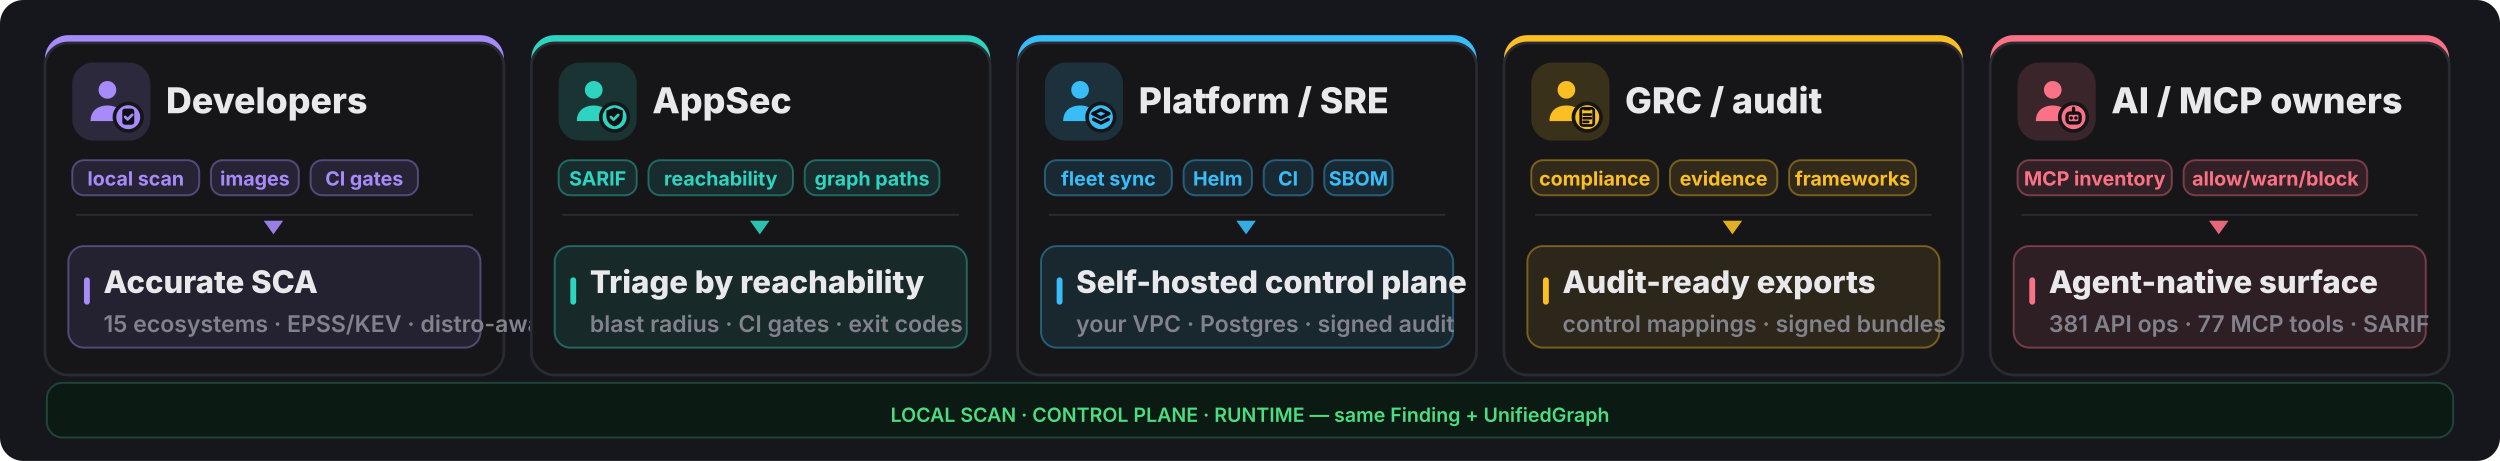
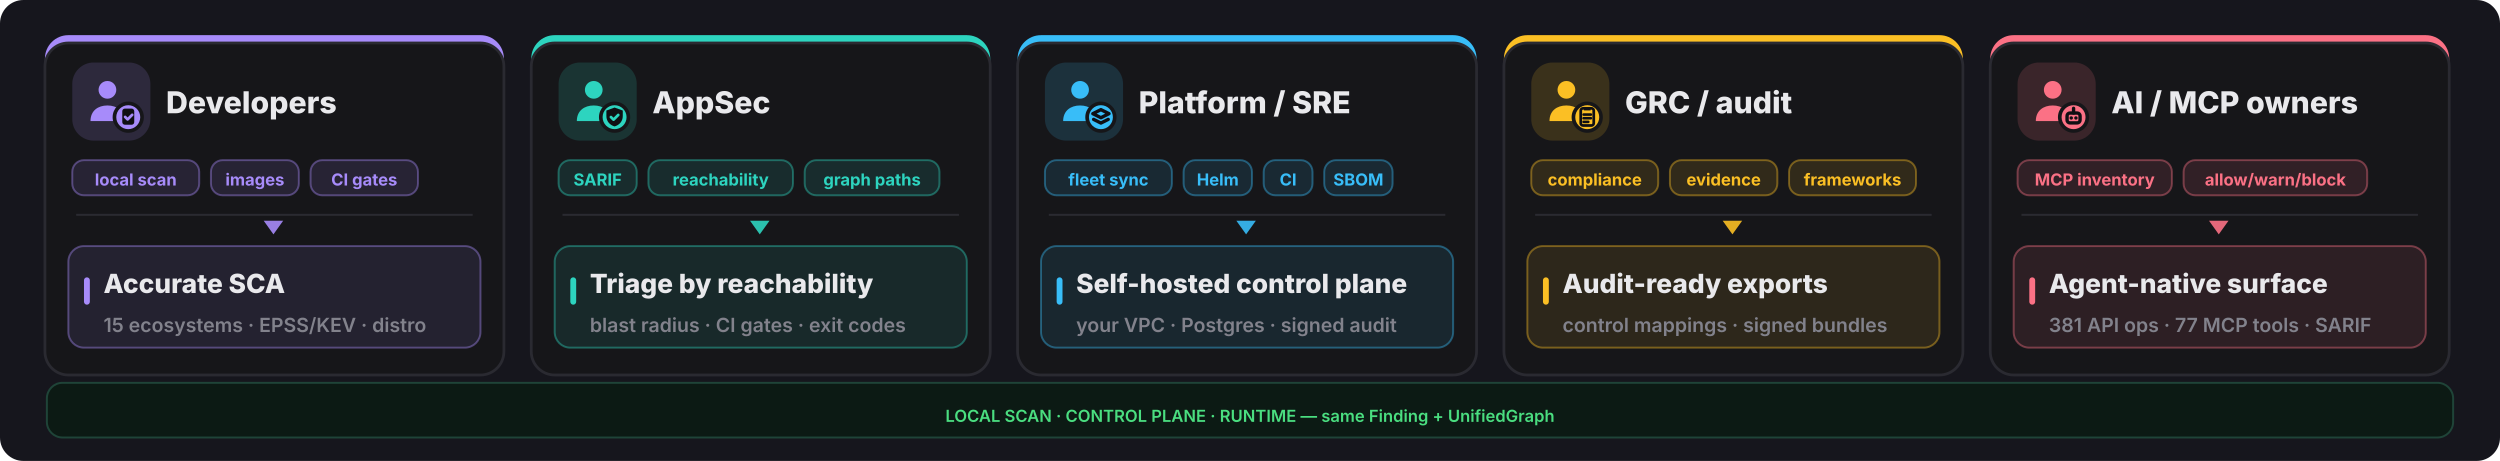
<svg xmlns="http://www.w3.org/2000/svg" width="1280" height="236" viewBox="0 0 1280 236" fill="none">
  <rect width="1280" height="236" rx="12" fill="#16161d" />
  <rect x="23" y="18" width="235" height="174" rx="12" fill="#a78bfa" />
  <rect x="23" y="22" width="235" height="170" rx="12" fill="#161619" stroke="#2a2a31" stroke-width="1.4" />
  <rect x="37" y="32" width="40" height="40" rx="11" fill="#a78bfa" opacity="0.16" />
  <g transform="translate(41,36) scale(1.333333)">
    <circle cx="10.5" cy="7.5" r="3.4" fill="#a78bfa" />
    <path d="M4 19.5c0-4 2.9-6 6.5-6s6.5 2 6.5 6z" fill="#a78bfa" />
    <circle cx="18.5" cy="18" r="6" fill="#161619" />
    <circle cx="18.5" cy="18" r="4.6" fill="#a78bfa" />
    <g fill="none" stroke="#0f0f13" stroke-width="1.3" stroke-linecap="round" stroke-linejoin="round">
      <rect x="16.2" y="14.7" width="4.6" height="6.2" rx="1" fill="#0f0f13" stroke="none" />
      <path d="M17.3 17.9l.95.95 1.75-1.75" stroke="#a78bfa" stroke-width="1.05" />
    </g>
  </g>
-   <text x="85" y="58" font-family="Inter,system-ui,sans-serif" font-size="18.29" font-weight="800" fill="#e9e9ec">Developers</text>
+   <text x="85" y="58" font-family="Inter,system-ui,sans-serif" font-size="15.5" font-weight="800" fill="#e9e9ec">Developers</text>
  <rect x="37" y="82" width="65" height="18" rx="6" fill="#a78bfa" fill-opacity="0.12" stroke="#a78bfa" stroke-opacity="0.4" />
-   <text x="69.5" y="95" text-anchor="middle" font-family="Inter,system-ui,sans-serif" font-size="10.03" font-weight="700" fill="#a78bfa">local scan</text>
+   <text x="69.5" y="95" text-anchor="middle" font-family="Inter,system-ui,sans-serif" font-size="8.5" font-weight="700" fill="#a78bfa">local scan</text>
  <rect x="108" y="82" width="45" height="18" rx="6" fill="#a78bfa" fill-opacity="0.12" stroke="#a78bfa" stroke-opacity="0.4" />
-   <text x="130.5" y="95" text-anchor="middle" font-family="Inter,system-ui,sans-serif" font-size="10.03" font-weight="700" fill="#a78bfa">images</text>
+   <text x="130.5" y="95" text-anchor="middle" font-family="Inter,system-ui,sans-serif" font-size="8.5" font-weight="700" fill="#a78bfa">images</text>
  <rect x="159" y="82" width="55" height="18" rx="6" fill="#a78bfa" fill-opacity="0.12" stroke="#a78bfa" stroke-opacity="0.4" />
-   <text x="186.5" y="95" text-anchor="middle" font-family="Inter,system-ui,sans-serif" font-size="10.03" font-weight="700" fill="#a78bfa">CI gates</text>
+   <text x="186.5" y="95" text-anchor="middle" font-family="Inter,system-ui,sans-serif" font-size="8.5" font-weight="700" fill="#a78bfa">CI gates</text>
  <line x1="39" y1="110" x2="242" y2="110" stroke="#2a2a31" stroke-width="1" />
  <polygon points="140,120 135,113 145,113" fill="#a78bfa" opacity="0.9" />
  <rect x="35" y="126" width="211" height="52" rx="8" fill="#a78bfa" opacity="0.10" />
  <rect x="35" y="126" width="211" height="52" rx="8" fill="none" stroke="#a78bfa" opacity="0.4" />
  <rect x="43" y="142" width="3" height="14" rx="1.5" fill="#a78bfa" />
-   <text x="53" y="150" font-family="Inter,system-ui,sans-serif" font-size="15.93" font-weight="800" fill="#e9e9ec">Accurate SCA</text>
-   <text x="53" y="170" font-family="Inter,system-ui,sans-serif" font-size="11.8" font-weight="600" fill="#82828c">15 ecosystems · EPSS/KEV · distro-aware</text>
+   <text x="53" y="150" font-family="Inter,system-ui,sans-serif" font-size="13.5" font-weight="800" fill="#e9e9ec">Accurate SCA</text>
+   <text x="53" y="170" font-family="Inter,system-ui,sans-serif" font-size="10.0" font-weight="600" fill="#82828c">15 ecosystems · EPSS/KEV · distro</text>
  <rect x="272" y="18" width="235" height="174" rx="12" fill="#2dd4bf" />
  <rect x="272" y="22" width="235" height="170" rx="12" fill="#161619" stroke="#2a2a31" stroke-width="1.4" />
  <rect x="286" y="32" width="40" height="40" rx="11" fill="#2dd4bf" opacity="0.16" />
  <g transform="translate(290,36) scale(1.333333)">
    <circle cx="10.5" cy="7.5" r="3.4" fill="#2dd4bf" />
    <path d="M4 19.5c0-4 2.9-6 6.5-6s6.5 2 6.5 6z" fill="#2dd4bf" />
    <circle cx="18.5" cy="18" r="6" fill="#161619" />
    <circle cx="18.5" cy="18" r="4.6" fill="#2dd4bf" />
    <g fill="none" stroke="#0f0f13" stroke-width="1.3" stroke-linecap="round" stroke-linejoin="round">
      <path d="M18.5 14.3l3.15 1.15v2.1c0 2.1-1.4 3.5-3.15 4-1.75-.5-3.15-1.9-3.15-4v-2.1z" fill="#0f0f13" stroke="none" />
      <path d="M17.1 17.95l1 1 1.8-1.8" stroke="#2dd4bf" stroke-width="1.05" />
    </g>
  </g>
-   <text x="334" y="58" font-family="Inter,system-ui,sans-serif" font-size="18.29" font-weight="800" fill="#e9e9ec">AppSec</text>
+   <text x="334" y="58" font-family="Inter,system-ui,sans-serif" font-size="15.5" font-weight="800" fill="#e9e9ec">AppSec</text>
  <rect x="286" y="82" width="40" height="18" rx="6" fill="#2dd4bf" fill-opacity="0.12" stroke="#2dd4bf" stroke-opacity="0.4" />
-   <text x="306.0" y="95" text-anchor="middle" font-family="Inter,system-ui,sans-serif" font-size="10.03" font-weight="700" fill="#2dd4bf">SARIF</text>
+   <text x="306.0" y="95" text-anchor="middle" font-family="Inter,system-ui,sans-serif" font-size="8.5" font-weight="700" fill="#2dd4bf">SARIF</text>
  <rect x="332" y="82" width="74" height="18" rx="6" fill="#2dd4bf" fill-opacity="0.12" stroke="#2dd4bf" stroke-opacity="0.4" />
-   <text x="369.0" y="95" text-anchor="middle" font-family="Inter,system-ui,sans-serif" font-size="10.03" font-weight="700" fill="#2dd4bf">reachability</text>
+   <text x="369.0" y="95" text-anchor="middle" font-family="Inter,system-ui,sans-serif" font-size="8.5" font-weight="700" fill="#2dd4bf">reachability</text>
  <rect x="412" y="82" width="69" height="18" rx="6" fill="#2dd4bf" fill-opacity="0.12" stroke="#2dd4bf" stroke-opacity="0.4" />
-   <text x="446.5" y="95" text-anchor="middle" font-family="Inter,system-ui,sans-serif" font-size="10.03" font-weight="700" fill="#2dd4bf">graph paths</text>
+   <text x="446.5" y="95" text-anchor="middle" font-family="Inter,system-ui,sans-serif" font-size="8.5" font-weight="700" fill="#2dd4bf">graph paths</text>
  <line x1="288" y1="110" x2="491" y2="110" stroke="#2a2a31" stroke-width="1" />
  <polygon points="389,120 384,113 394,113" fill="#2dd4bf" opacity="0.9" />
  <rect x="284" y="126" width="211" height="52" rx="8" fill="#2dd4bf" opacity="0.10" />
  <rect x="284" y="126" width="211" height="52" rx="8" fill="none" stroke="#2dd4bf" opacity="0.4" />
  <rect x="292" y="142" width="3" height="14" rx="1.5" fill="#2dd4bf" />
-   <text x="302" y="150" font-family="Inter,system-ui,sans-serif" font-size="15.93" font-weight="800" fill="#e9e9ec">Triage by reachability</text>
-   <text x="302" y="170" font-family="Inter,system-ui,sans-serif" font-size="11.8" font-weight="600" fill="#82828c">blast radius · CI gates · exit codes</text>
+   <text x="302" y="150" font-family="Inter,system-ui,sans-serif" font-size="13.5" font-weight="800" fill="#e9e9ec">Triage by reachability</text>
+   <text x="302" y="170" font-family="Inter,system-ui,sans-serif" font-size="10.0" font-weight="600" fill="#82828c">blast radius · CI gates · exit codes</text>
  <rect x="521" y="18" width="235" height="174" rx="12" fill="#38bdf8" />
  <rect x="521" y="22" width="235" height="170" rx="12" fill="#161619" stroke="#2a2a31" stroke-width="1.4" />
  <rect x="535" y="32" width="40" height="40" rx="11" fill="#38bdf8" opacity="0.16" />
  <g transform="translate(539,36) scale(1.333333)">
    <circle cx="10.5" cy="7.5" r="3.4" fill="#38bdf8" />
    <path d="M4 19.5c0-4 2.9-6 6.5-6s6.5 2 6.5 6z" fill="#38bdf8" />
    <circle cx="18.5" cy="18" r="6" fill="#161619" />
    <circle cx="18.5" cy="18" r="4.6" fill="#38bdf8" />
    <g fill="none" stroke="#0f0f13" stroke-width="1.3" stroke-linecap="round" stroke-linejoin="round">
      <path d="M18.5 15.1l3.1 1.55-3.1 1.55-3.1-1.55z" />
      <path d="M15.7 18.85l2.8 1.4 2.8-1.4" />
    </g>
  </g>
-   <text x="583" y="58" font-family="Inter,system-ui,sans-serif" font-size="18.29" font-weight="800" fill="#e9e9ec">Platform / SRE</text>
+   <text x="583" y="58" font-family="Inter,system-ui,sans-serif" font-size="15.5" font-weight="800" fill="#e9e9ec">Platform / SRE</text>
  <rect x="535" y="82" width="65" height="18" rx="6" fill="#38bdf8" fill-opacity="0.12" stroke="#38bdf8" stroke-opacity="0.4" />
-   <text x="567.5" y="95" text-anchor="middle" font-family="Inter,system-ui,sans-serif" font-size="10.03" font-weight="700" fill="#38bdf8">fleet sync</text>
+   <text x="567.5" y="95" text-anchor="middle" font-family="Inter,system-ui,sans-serif" font-size="8.5" font-weight="700" fill="#38bdf8">fleet sync</text>
  <rect x="606" y="82" width="35" height="18" rx="6" fill="#38bdf8" fill-opacity="0.12" stroke="#38bdf8" stroke-opacity="0.4" />
-   <text x="623.5" y="95" text-anchor="middle" font-family="Inter,system-ui,sans-serif" font-size="10.03" font-weight="700" fill="#38bdf8">Helm</text>
+   <text x="623.5" y="95" text-anchor="middle" font-family="Inter,system-ui,sans-serif" font-size="8.5" font-weight="700" fill="#38bdf8">Helm</text>
  <rect x="647" y="82" width="25" height="18" rx="6" fill="#38bdf8" fill-opacity="0.12" stroke="#38bdf8" stroke-opacity="0.4" />
-   <text x="659.5" y="95" text-anchor="middle" font-family="Inter,system-ui,sans-serif" font-size="10.03" font-weight="700" fill="#38bdf8">CI</text>
+   <text x="659.5" y="95" text-anchor="middle" font-family="Inter,system-ui,sans-serif" font-size="8.5" font-weight="700" fill="#38bdf8">CI</text>
  <rect x="678" y="82" width="35" height="18" rx="6" fill="#38bdf8" fill-opacity="0.12" stroke="#38bdf8" stroke-opacity="0.4" />
-   <text x="695.5" y="95" text-anchor="middle" font-family="Inter,system-ui,sans-serif" font-size="10.03" font-weight="700" fill="#38bdf8">SBOM</text>
+   <text x="695.5" y="95" text-anchor="middle" font-family="Inter,system-ui,sans-serif" font-size="8.5" font-weight="700" fill="#38bdf8">SBOM</text>
  <line x1="537" y1="110" x2="740" y2="110" stroke="#2a2a31" stroke-width="1" />
  <polygon points="638,120 633,113 643,113" fill="#38bdf8" opacity="0.9" />
  <rect x="533" y="126" width="211" height="52" rx="8" fill="#38bdf8" opacity="0.10" />
  <rect x="533" y="126" width="211" height="52" rx="8" fill="none" stroke="#38bdf8" opacity="0.4" />
  <rect x="541" y="142" width="3" height="14" rx="1.5" fill="#38bdf8" />
-   <text x="551" y="150" font-family="Inter,system-ui,sans-serif" font-size="15.93" font-weight="800" fill="#e9e9ec">Self-hosted control plane</text>
-   <text x="551" y="170" font-family="Inter,system-ui,sans-serif" font-size="11.8" font-weight="600" fill="#82828c">your VPC · Postgres · signed audit</text>
+   <text x="551" y="150" font-family="Inter,system-ui,sans-serif" font-size="13.5" font-weight="800" fill="#e9e9ec">Self-hosted control plane</text>
+   <text x="551" y="170" font-family="Inter,system-ui,sans-serif" font-size="10.0" font-weight="600" fill="#82828c">your VPC · Postgres · signed audit</text>
  <rect x="770" y="18" width="235" height="174" rx="12" fill="#fbbf24" />
  <rect x="770" y="22" width="235" height="170" rx="12" fill="#161619" stroke="#2a2a31" stroke-width="1.4" />
  <rect x="784" y="32" width="40" height="40" rx="11" fill="#fbbf24" opacity="0.16" />
  <g transform="translate(788,36) scale(1.333333)">
    <circle cx="10.5" cy="7.5" r="3.4" fill="#fbbf24" />
    <path d="M4 19.5c0-4 2.9-6 6.5-6s6.5 2 6.5 6z" fill="#fbbf24" />
    <circle cx="18.5" cy="18" r="6" fill="#161619" />
    <circle cx="18.5" cy="18" r="4.6" fill="#fbbf24" />
    <g fill="none" stroke="#0f0f13" stroke-width="1.3" stroke-linecap="round" stroke-linejoin="round">
      <rect x="16.0" y="14.6" width="5.0" height="6.6" rx="0.9" fill="none" stroke="#0f0f13" stroke-width="1.05" />
      <path d="M17.2 14.2h2.6v1.2h-2.6z" fill="#0f0f13" stroke="none" />
      <path d="M17.1 17.0h2.8 M17.1 18.4h2.8 M17.1 19.8h1.8" stroke="#0f0f13" stroke-width="1.0" />
    </g>
  </g>
-   <text x="832" y="58" font-family="Inter,system-ui,sans-serif" font-size="18.29" font-weight="800" fill="#e9e9ec">GRC / audit</text>
+   <text x="832" y="58" font-family="Inter,system-ui,sans-serif" font-size="15.5" font-weight="800" fill="#e9e9ec">GRC / audit</text>
  <rect x="784" y="82" width="65" height="18" rx="6" fill="#fbbf24" fill-opacity="0.12" stroke="#fbbf24" stroke-opacity="0.4" />
-   <text x="816.5" y="95" text-anchor="middle" font-family="Inter,system-ui,sans-serif" font-size="10.03" font-weight="700" fill="#fbbf24">compliance</text>
+   <text x="816.5" y="95" text-anchor="middle" font-family="Inter,system-ui,sans-serif" font-size="8.5" font-weight="700" fill="#fbbf24">compliance</text>
  <rect x="855" y="82" width="55" height="18" rx="6" fill="#fbbf24" fill-opacity="0.12" stroke="#fbbf24" stroke-opacity="0.4" />
-   <text x="882.5" y="95" text-anchor="middle" font-family="Inter,system-ui,sans-serif" font-size="10.03" font-weight="700" fill="#fbbf24">evidence</text>
+   <text x="882.5" y="95" text-anchor="middle" font-family="Inter,system-ui,sans-serif" font-size="8.5" font-weight="700" fill="#fbbf24">evidence</text>
  <rect x="916" y="82" width="65" height="18" rx="6" fill="#fbbf24" fill-opacity="0.12" stroke="#fbbf24" stroke-opacity="0.4" />
-   <text x="948.5" y="95" text-anchor="middle" font-family="Inter,system-ui,sans-serif" font-size="10.03" font-weight="700" fill="#fbbf24">frameworks</text>
+   <text x="948.5" y="95" text-anchor="middle" font-family="Inter,system-ui,sans-serif" font-size="8.5" font-weight="700" fill="#fbbf24">frameworks</text>
  <line x1="786" y1="110" x2="989" y2="110" stroke="#2a2a31" stroke-width="1" />
  <polygon points="887,120 882,113 892,113" fill="#fbbf24" opacity="0.9" />
  <rect x="782" y="126" width="211" height="52" rx="8" fill="#fbbf24" opacity="0.10" />
  <rect x="782" y="126" width="211" height="52" rx="8" fill="none" stroke="#fbbf24" opacity="0.4" />
  <rect x="790" y="142" width="3" height="14" rx="1.5" fill="#fbbf24" />
-   <text x="800" y="150" font-family="Inter,system-ui,sans-serif" font-size="15.93" font-weight="800" fill="#e9e9ec">Audit-ready exports</text>
-   <text x="800" y="170" font-family="Inter,system-ui,sans-serif" font-size="11.8" font-weight="600" fill="#82828c">control mappings · signed bundles</text>
+   <text x="800" y="150" font-family="Inter,system-ui,sans-serif" font-size="13.5" font-weight="800" fill="#e9e9ec">Audit-ready exports</text>
+   <text x="800" y="170" font-family="Inter,system-ui,sans-serif" font-size="10.0" font-weight="600" fill="#82828c">control mappings · signed bundles</text>
  <rect x="1019" y="18" width="235" height="174" rx="12" fill="#fb7185" />
  <rect x="1019" y="22" width="235" height="170" rx="12" fill="#161619" stroke="#2a2a31" stroke-width="1.4" />
  <rect x="1033" y="32" width="40" height="40" rx="11" fill="#fb7185" opacity="0.16" />
  <g transform="translate(1037,36) scale(1.333333)">
    <circle cx="10.5" cy="7.5" r="3.4" fill="#fb7185" />
    <path d="M4 19.5c0-4 2.9-6 6.5-6s6.5 2 6.5 6z" fill="#fb7185" />
    <circle cx="18.5" cy="18" r="6" fill="#161619" />
    <circle cx="18.5" cy="18" r="4.6" fill="#fb7185" />
    <g fill="none" stroke="#0f0f13" stroke-width="1.3" stroke-linecap="round" stroke-linejoin="round">
      <rect x="16" y="16.4" width="5" height="3.8" rx="1.1" />
      <path d="M17.6 18.3h.01 M19.4 18.3h.01 M18.5 14.6v1.8" />
    </g>
  </g>
-   <text x="1081" y="58" font-family="Inter,system-ui,sans-serif" font-size="18.29" font-weight="800" fill="#e9e9ec">AI / MCP owners</text>
+   <text x="1081" y="58" font-family="Inter,system-ui,sans-serif" font-size="15.5" font-weight="800" fill="#e9e9ec">AI / MCP owners</text>
  <rect x="1033" y="82" width="79" height="18" rx="6" fill="#fb7185" fill-opacity="0.12" stroke="#fb7185" stroke-opacity="0.4" />
-   <text x="1072.5" y="95" text-anchor="middle" font-family="Inter,system-ui,sans-serif" font-size="10.03" font-weight="700" fill="#fb7185">MCP inventory</text>
+   <text x="1072.5" y="95" text-anchor="middle" font-family="Inter,system-ui,sans-serif" font-size="8.5" font-weight="700" fill="#fb7185">MCP inventory</text>
  <rect x="1118" y="82" width="94" height="18" rx="6" fill="#fb7185" fill-opacity="0.12" stroke="#fb7185" stroke-opacity="0.4" />
-   <text x="1165.0" y="95" text-anchor="middle" font-family="Inter,system-ui,sans-serif" font-size="10.03" font-weight="700" fill="#fb7185">allow/warn/block</text>
+   <text x="1165.0" y="95" text-anchor="middle" font-family="Inter,system-ui,sans-serif" font-size="8.5" font-weight="700" fill="#fb7185">allow/warn/block</text>
  <line x1="1035" y1="110" x2="1238" y2="110" stroke="#2a2a31" stroke-width="1" />
  <polygon points="1136,120 1131,113 1141,113" fill="#fb7185" opacity="0.9" />
  <rect x="1031" y="126" width="211" height="52" rx="8" fill="#fb7185" opacity="0.10" />
  <rect x="1031" y="126" width="211" height="52" rx="8" fill="none" stroke="#fb7185" opacity="0.4" />
  <rect x="1039" y="142" width="3" height="14" rx="1.5" fill="#fb7185" />
-   <text x="1049" y="150" font-family="Inter,system-ui,sans-serif" font-size="15.93" font-weight="800" fill="#e9e9ec">Agent-native surface</text>
-   <text x="1049" y="170" font-family="Inter,system-ui,sans-serif" font-size="11.8" font-weight="600" fill="#82828c">381 API ops · 77 MCP tools · SARIF</text>
+   <text x="1049" y="150" font-family="Inter,system-ui,sans-serif" font-size="13.5" font-weight="800" fill="#e9e9ec">Agent-native surface</text>
+   <text x="1049" y="170" font-family="Inter,system-ui,sans-serif" font-size="10.0" font-weight="600" fill="#82828c">381 API ops · 77 MCP tools · SARIF</text>
  <rect x="24" y="196" width="1232" height="28" rx="8" fill="#0c1a14" stroke="#1f4438" />
-   <text x="640" y="216" text-anchor="middle" font-family="Inter,system-ui,sans-serif" font-size="10.03" font-weight="600" fill="#4ade80">LOCAL SCAN · CONTROL PLANE · RUNTIME — same Finding + UnifiedGraph</text>
+   <text x="640" y="216" text-anchor="middle" font-family="Inter,system-ui,sans-serif" font-size="8.5" font-weight="600" fill="#4ade80">LOCAL SCAN · CONTROL PLANE · RUNTIME — same Finding + UnifiedGraph</text>
</svg>
